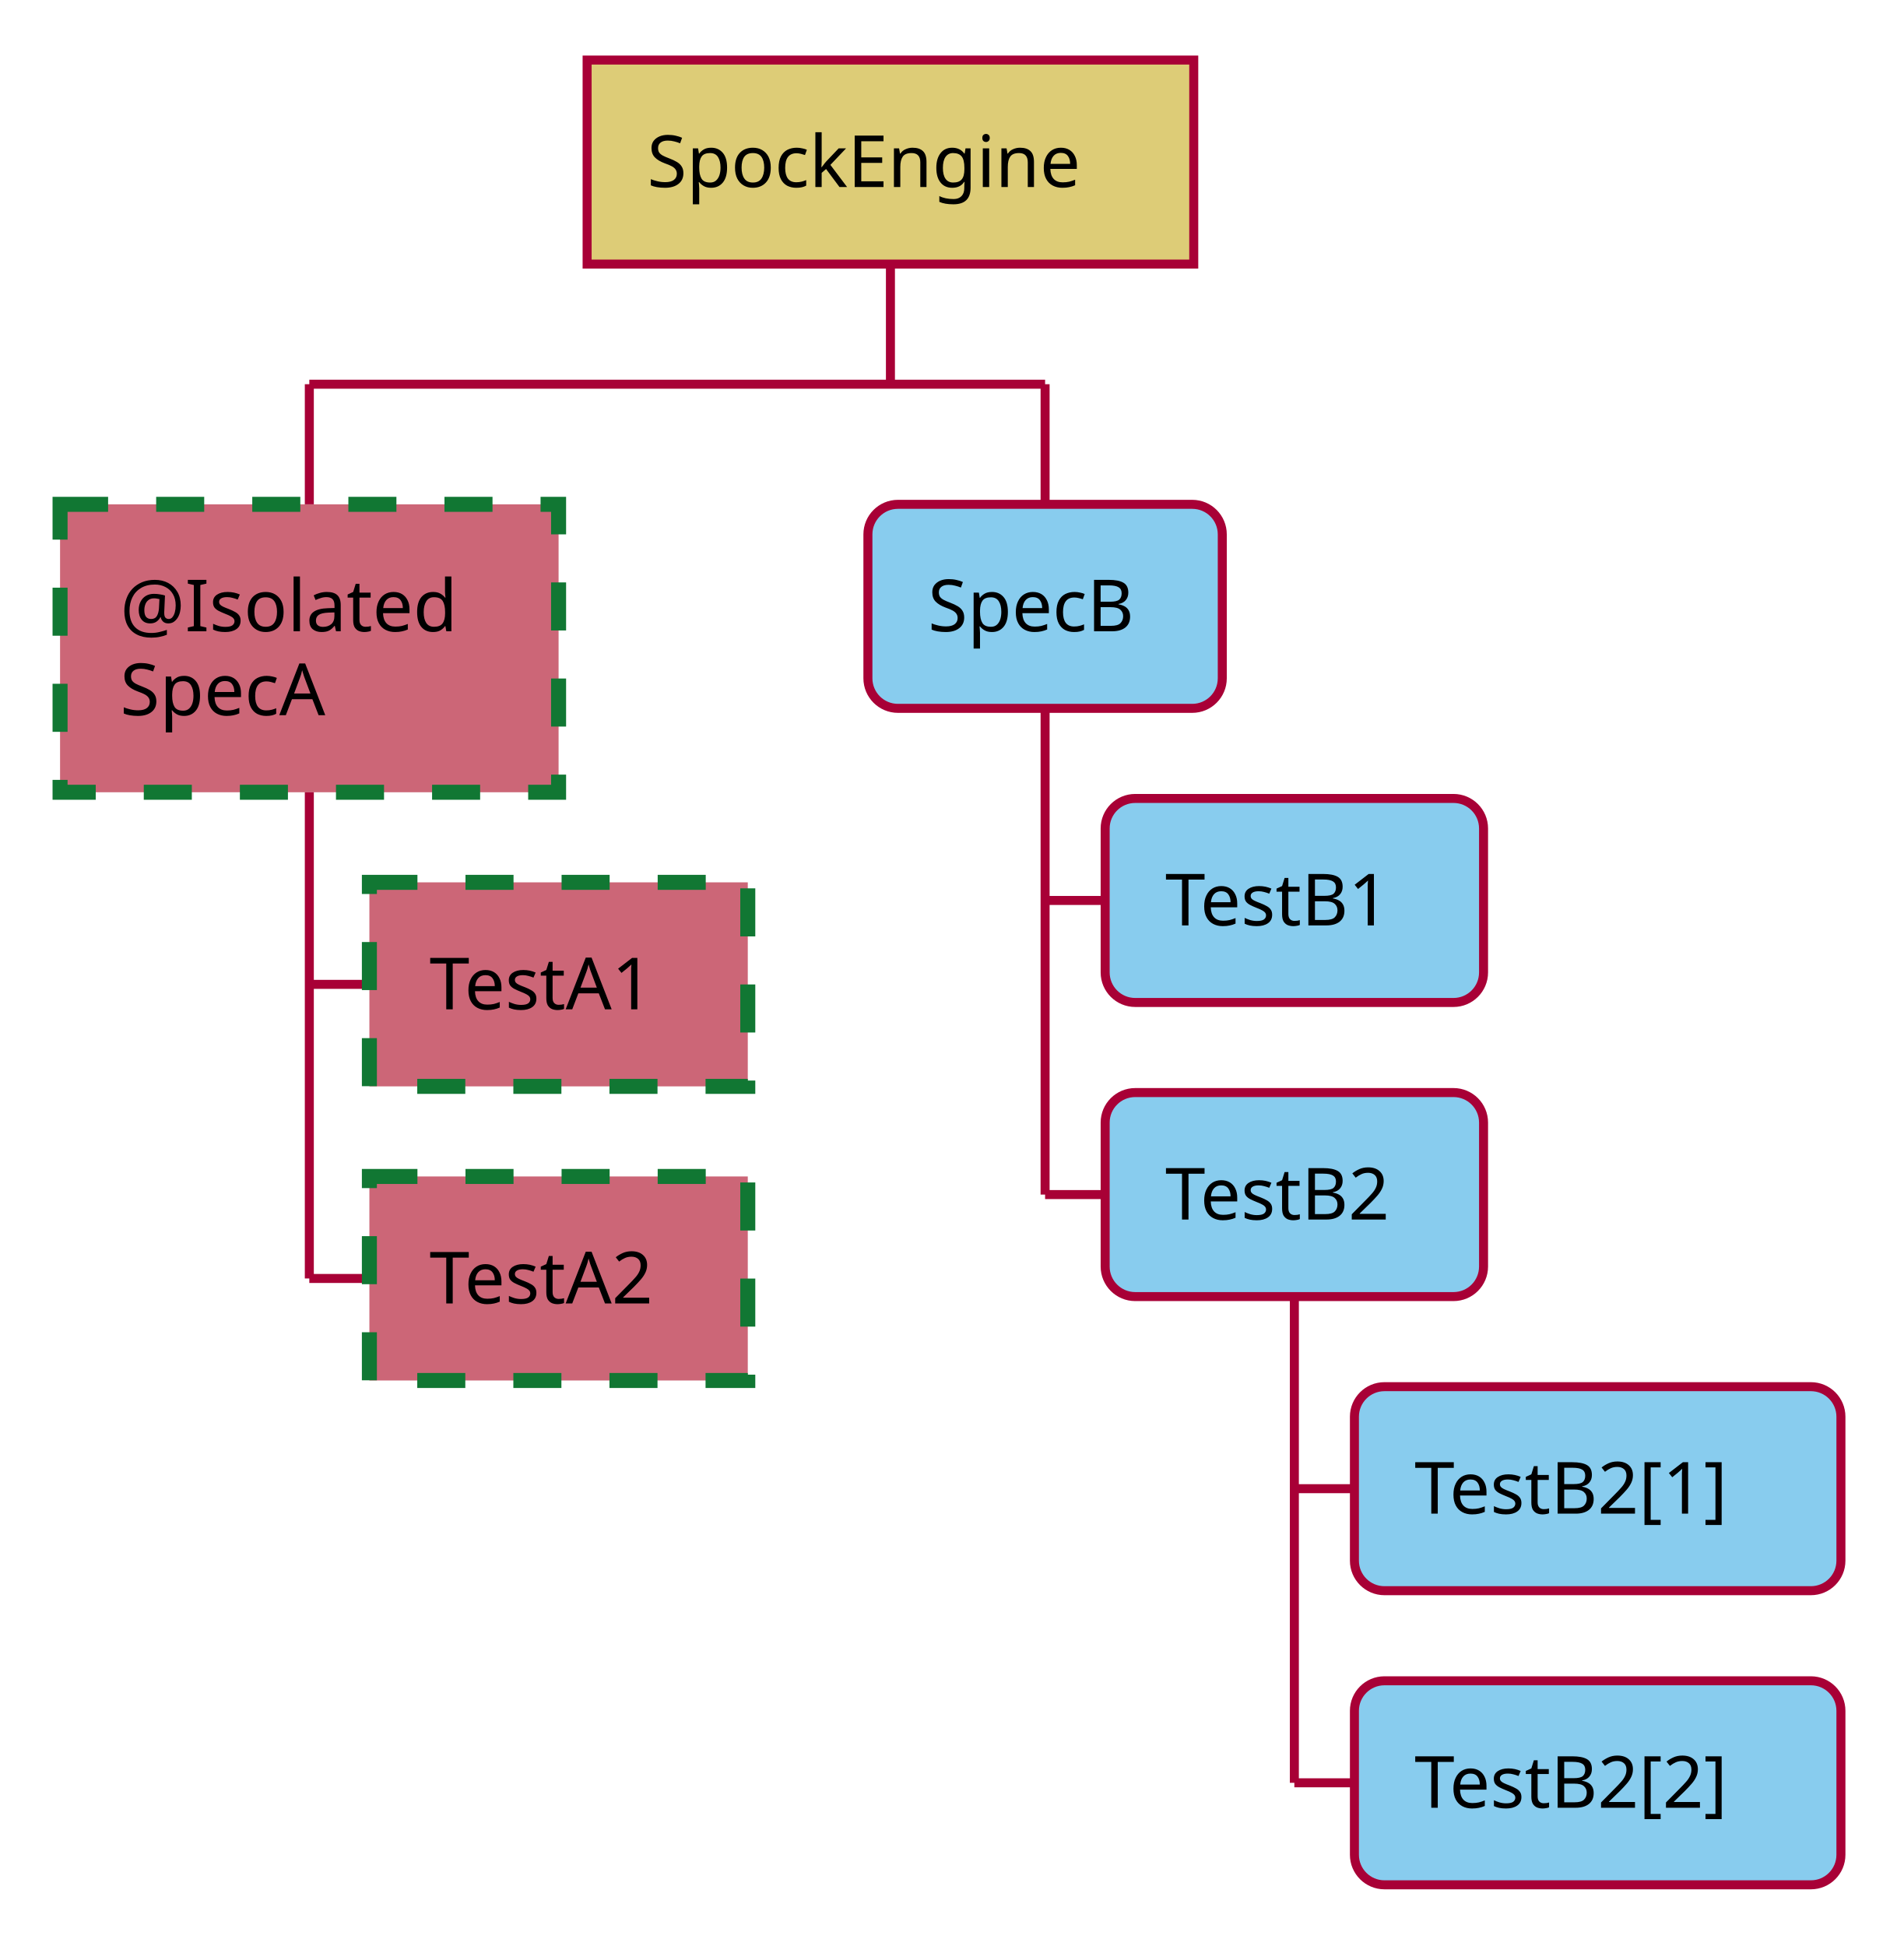
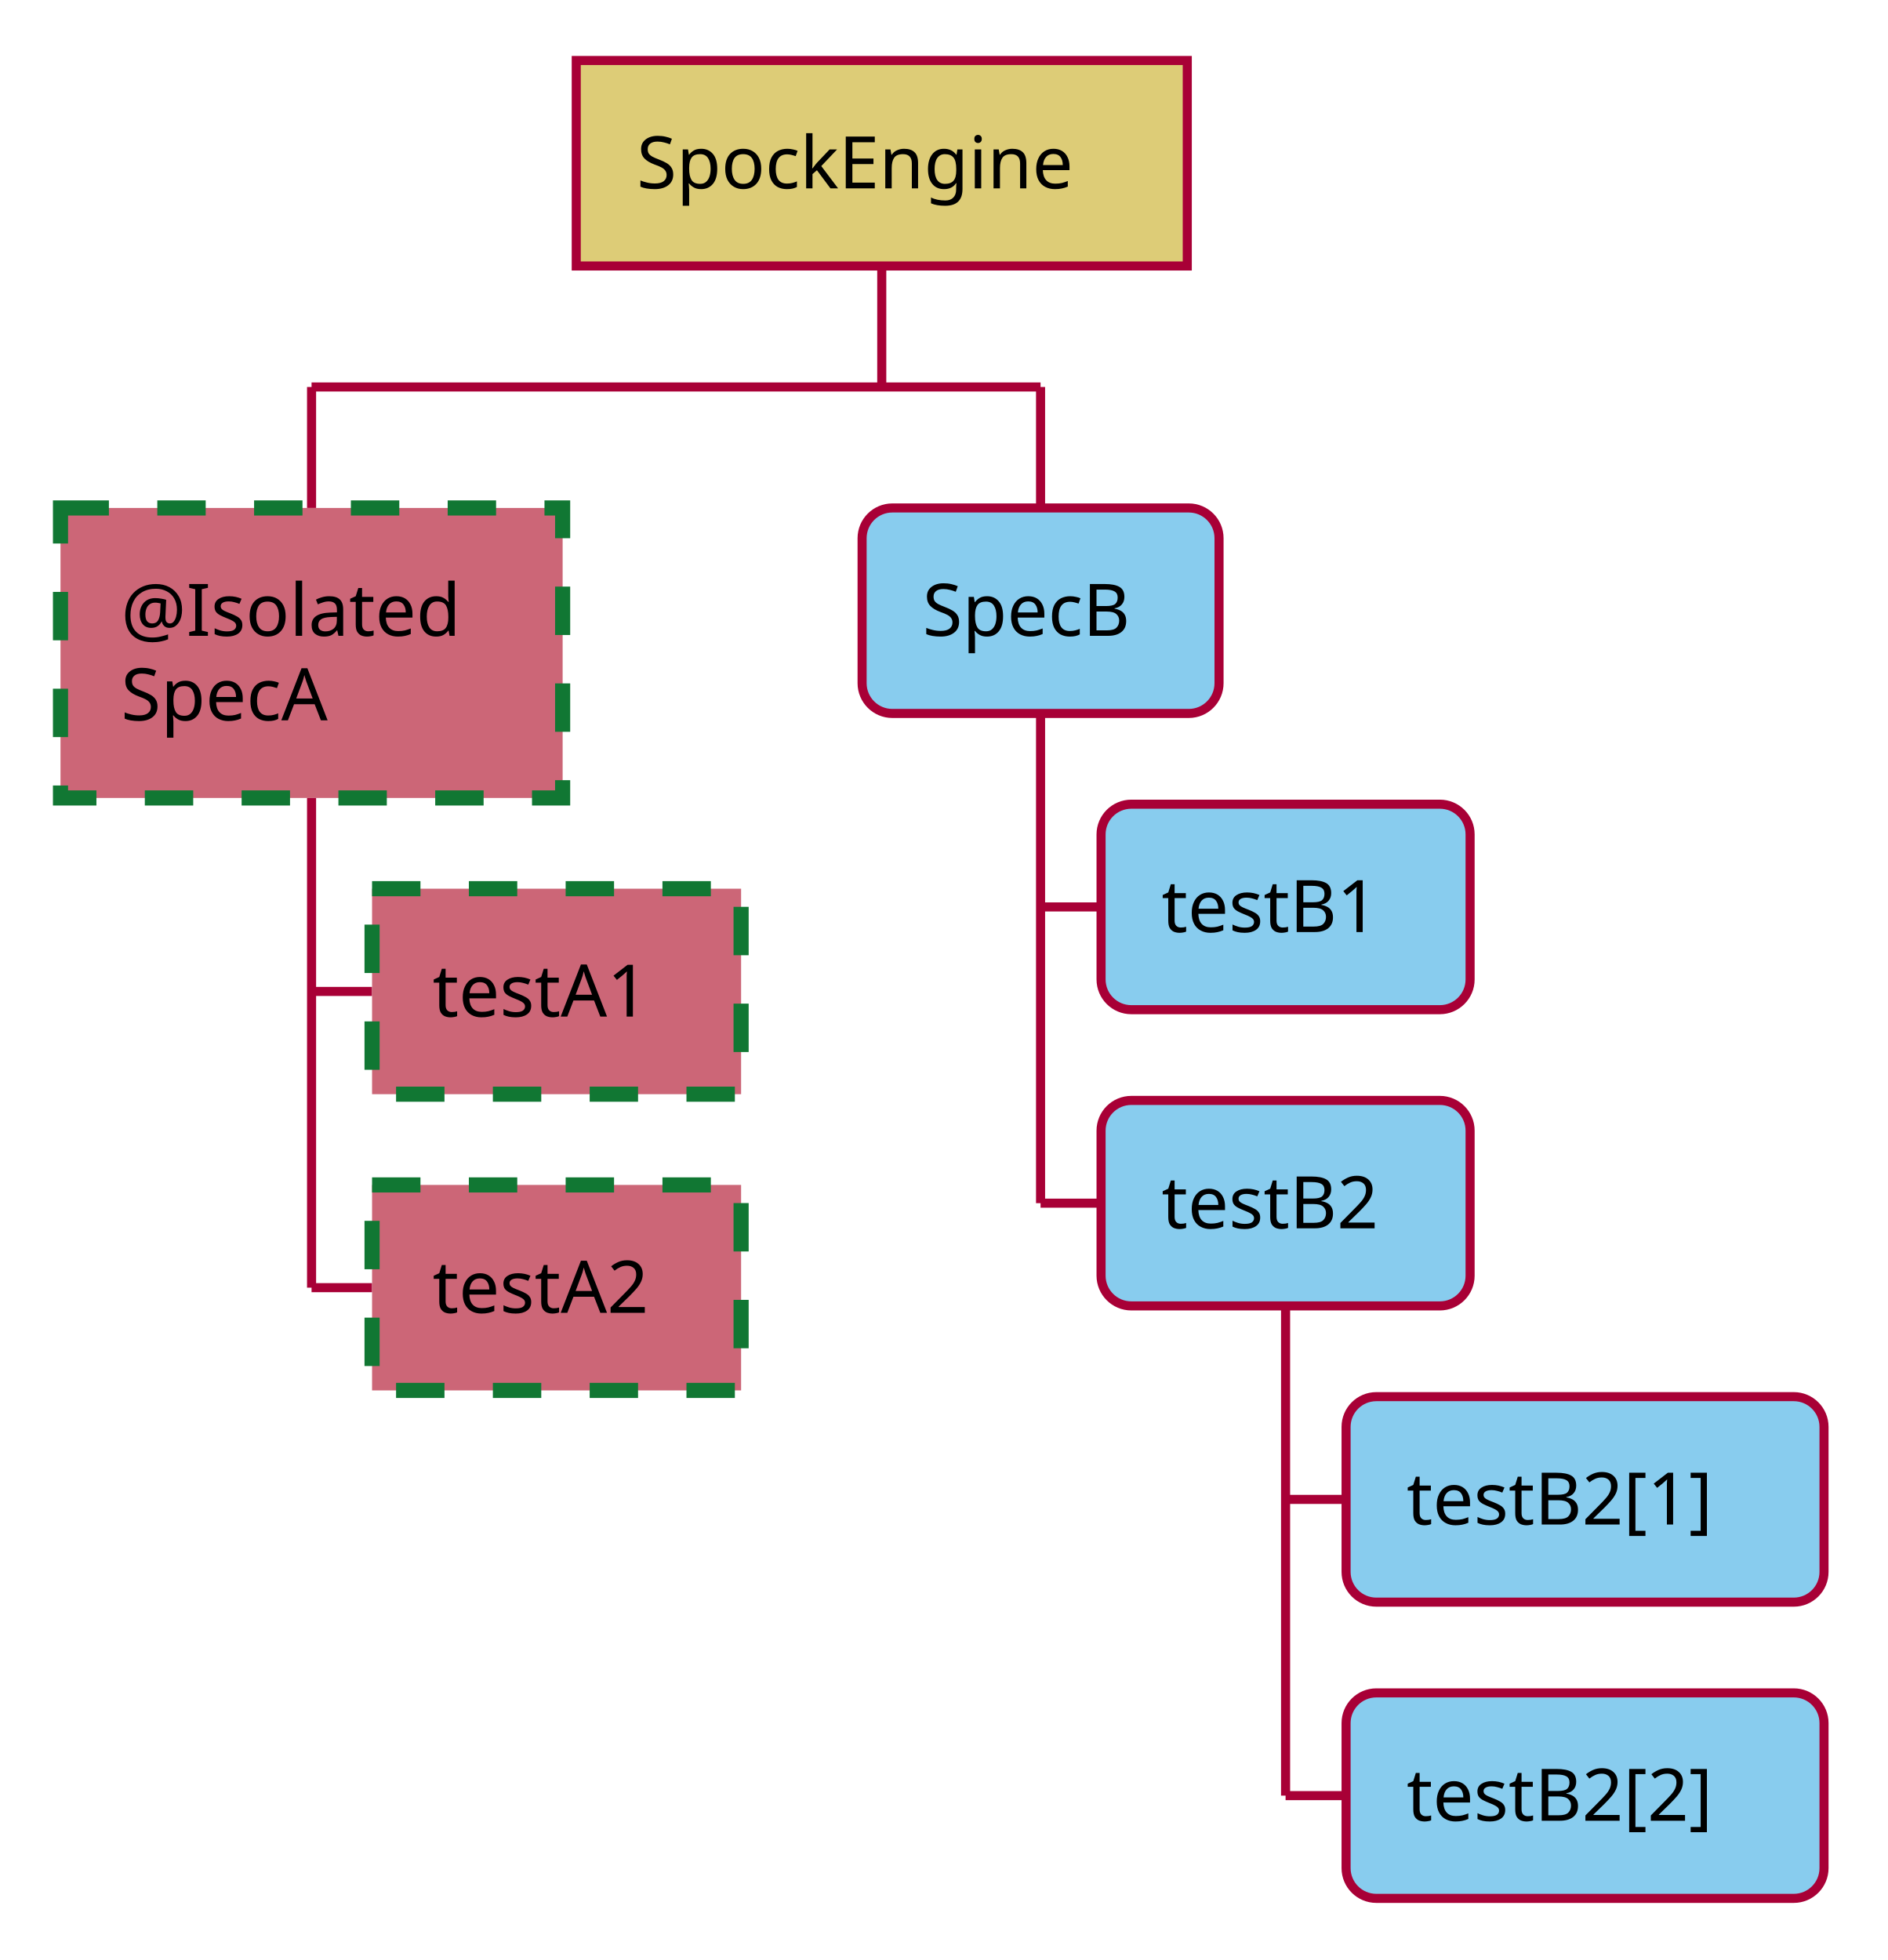
- <svg xmlns="http://www.w3.org/2000/svg" contentScriptType="application/ecmascript" contentStyleType="text/css" height="324px" preserveAspectRatio="none" style="width:317px;height:324px;" version="1.1" viewBox="0 0 317 324" width="317px" zoomAndPan="magnify">
+ <svg xmlns="http://www.w3.org/2000/svg" contentScriptType="application/ecmascript" contentStyleType="text/css" height="324px" preserveAspectRatio="none" style="width:312px;height:324px;" version="1.1" viewBox="0 0 312 324" width="312px" zoomAndPan="magnify">
  <defs />
  <g>
-     <rect fill="#DDCC77" height="33.969" style="stroke: #A80036; stroke-width: 1.5;" width="101" x="97.75" y="10" />
-     <text fill="#000000" font-family="sans-serif" font-size="12" lengthAdjust="spacingAndGlyphs" textLength="81" x="107.75" y="31.139">SpockEngine</text>
-     <line style="stroke: #A80036; stroke-width: 1.5;" x1="148.25" x2="148.25" y1="43.969" y2="63.969" />
+     <rect fill="#DDCC77" height="33.969" style="stroke: #A80036; stroke-width: 1.5;" width="101" x="95.25" y="10" />
+     <text fill="#000000" font-family="sans-serif" font-size="12" lengthAdjust="spacingAndGlyphs" textLength="81" x="105.25" y="31.139">SpockEngine</text>
+     <line style="stroke: #A80036; stroke-width: 1.5;" x1="145.75" x2="145.75" y1="43.969" y2="63.969" />
    <line style="stroke: #A80036; stroke-width: 1.5;" x1="51.5" x2="51.5" y1="63.969" y2="83.969" />
    <rect fill="#CC6677" height="47.938" style="stroke: #117733; stroke-width: 2.5; stroke-dasharray: 8.0,8.0;" width="83" x="10" y="83.969" />
    <text fill="#000000" font-family="sans-serif" font-size="12" lengthAdjust="spacingAndGlyphs" textLength="63" x="20" y="105.107">@Isolated</text>
    <text fill="#000000" font-family="sans-serif" font-size="12" lengthAdjust="spacingAndGlyphs" textLength="39" x="20" y="119.076">SpecA</text>
    <line style="stroke: #A80036; stroke-width: 1.5;" x1="51.5" x2="61.5" y1="163.891" y2="163.891" />
-     <rect fill="#CC6677" height="33.969" style="stroke: #117733; stroke-width: 2.5; stroke-dasharray: 8.0,8.0;" width="63" x="61.5" y="146.906" />
-     <text fill="#000000" font-family="sans-serif" font-size="12" lengthAdjust="spacingAndGlyphs" textLength="43" x="71.5" y="168.045">TestA1</text>
+     <rect fill="#CC6677" height="33.969" style="stroke: #117733; stroke-width: 2.5; stroke-dasharray: 8.0,8.0;" width="61" x="61.5" y="146.906" />
+     <text fill="#000000" font-family="sans-serif" font-size="12" lengthAdjust="spacingAndGlyphs" textLength="41" x="71.5" y="168.045">testA1</text>
    <line style="stroke: #A80036; stroke-width: 1.5;" x1="51.5" x2="61.5" y1="212.859" y2="212.859" />
-     <rect fill="#CC6677" height="33.969" style="stroke: #117733; stroke-width: 2.5; stroke-dasharray: 8.0,8.0;" width="63" x="61.5" y="195.875" />
-     <text fill="#000000" font-family="sans-serif" font-size="12" lengthAdjust="spacingAndGlyphs" textLength="43" x="71.5" y="217.014">TestA2</text>
+     <rect fill="#CC6677" height="33.969" style="stroke: #117733; stroke-width: 2.5; stroke-dasharray: 8.0,8.0;" width="61" x="61.5" y="195.875" />
+     <text fill="#000000" font-family="sans-serif" font-size="12" lengthAdjust="spacingAndGlyphs" textLength="41" x="71.5" y="217.014">testA2</text>
    <line style="stroke: #A80036; stroke-width: 1.5;" x1="51.5" x2="51.5" y1="131.906" y2="212.859" />
-     <line style="stroke: #A80036; stroke-width: 1.5;" x1="174" x2="174" y1="63.969" y2="83.969" />
-     <rect fill="#88CCEE" height="33.969" rx="5" ry="5" style="stroke: #A80036; stroke-width: 1.5;" width="59" x="144.5" y="83.969" />
-     <text fill="#000000" font-family="sans-serif" font-size="12" lengthAdjust="spacingAndGlyphs" textLength="39" x="154.5" y="105.107">SpecB</text>
-     <line style="stroke: #A80036; stroke-width: 1.5;" x1="174" x2="184" y1="149.922" y2="149.922" />
-     <rect fill="#88CCEE" height="33.969" rx="5" ry="5" style="stroke: #A80036; stroke-width: 1.5;" width="63" x="184" y="132.938" />
-     <text fill="#000000" font-family="sans-serif" font-size="12" lengthAdjust="spacingAndGlyphs" textLength="43" x="194" y="154.076">TestB1</text>
-     <line style="stroke: #A80036; stroke-width: 1.5;" x1="174" x2="184" y1="198.891" y2="198.891" />
-     <rect fill="#88CCEE" height="33.969" rx="5" ry="5" style="stroke: #A80036; stroke-width: 1.5;" width="63" x="184" y="181.906" />
-     <text fill="#000000" font-family="sans-serif" font-size="12" lengthAdjust="spacingAndGlyphs" textLength="43" x="194" y="203.045">TestB2</text>
-     <line style="stroke: #A80036; stroke-width: 1.5;" x1="215.5" x2="225.5" y1="247.859" y2="247.859" />
-     <rect fill="#88CCEE" height="33.969" rx="5" ry="5" style="stroke: #A80036; stroke-width: 1.5;" width="81" x="225.5" y="230.875" />
-     <text fill="#000000" font-family="sans-serif" font-size="12" lengthAdjust="spacingAndGlyphs" textLength="61" x="235.5" y="252.014">TestB2[1]</text>
-     <line style="stroke: #A80036; stroke-width: 1.5;" x1="215.5" x2="225.5" y1="296.828" y2="296.828" />
-     <rect fill="#88CCEE" height="33.969" rx="5" ry="5" style="stroke: #A80036; stroke-width: 1.5;" width="81" x="225.5" y="279.844" />
-     <text fill="#000000" font-family="sans-serif" font-size="12" lengthAdjust="spacingAndGlyphs" textLength="61" x="235.5" y="300.982">TestB2[2]</text>
-     <line style="stroke: #A80036; stroke-width: 1.5;" x1="215.5" x2="215.5" y1="215.875" y2="296.828" />
-     <line style="stroke: #A80036; stroke-width: 1.5;" x1="174" x2="174" y1="117.938" y2="198.891" />
-     <line style="stroke: #A80036; stroke-width: 1.5;" x1="51.5" x2="174" y1="63.969" y2="63.969" />
+     <line style="stroke: #A80036; stroke-width: 1.5;" x1="172" x2="172" y1="63.969" y2="83.969" />
+     <rect fill="#88CCEE" height="33.969" rx="5" ry="5" style="stroke: #A80036; stroke-width: 1.5;" width="59" x="142.5" y="83.969" />
+     <text fill="#000000" font-family="sans-serif" font-size="12" lengthAdjust="spacingAndGlyphs" textLength="39" x="152.5" y="105.107">SpecB</text>
+     <line style="stroke: #A80036; stroke-width: 1.5;" x1="172" x2="182" y1="149.922" y2="149.922" />
+     <rect fill="#88CCEE" height="33.969" rx="5" ry="5" style="stroke: #A80036; stroke-width: 1.5;" width="61" x="182" y="132.938" />
+     <text fill="#000000" font-family="sans-serif" font-size="12" lengthAdjust="spacingAndGlyphs" textLength="41" x="192" y="154.076">testB1</text>
+     <line style="stroke: #A80036; stroke-width: 1.5;" x1="172" x2="182" y1="198.891" y2="198.891" />
+     <rect fill="#88CCEE" height="33.969" rx="5" ry="5" style="stroke: #A80036; stroke-width: 1.5;" width="61" x="182" y="181.906" />
+     <text fill="#000000" font-family="sans-serif" font-size="12" lengthAdjust="spacingAndGlyphs" textLength="41" x="192" y="203.045">testB2</text>
+     <line style="stroke: #A80036; stroke-width: 1.5;" x1="212.5" x2="222.5" y1="247.859" y2="247.859" />
+     <rect fill="#88CCEE" height="33.969" rx="5" ry="5" style="stroke: #A80036; stroke-width: 1.5;" width="79" x="222.5" y="230.875" />
+     <text fill="#000000" font-family="sans-serif" font-size="12" lengthAdjust="spacingAndGlyphs" textLength="59" x="232.5" y="252.014">testB2[1]</text>
+     <line style="stroke: #A80036; stroke-width: 1.5;" x1="212.5" x2="222.5" y1="296.828" y2="296.828" />
+     <rect fill="#88CCEE" height="33.969" rx="5" ry="5" style="stroke: #A80036; stroke-width: 1.5;" width="79" x="222.5" y="279.844" />
+     <text fill="#000000" font-family="sans-serif" font-size="12" lengthAdjust="spacingAndGlyphs" textLength="59" x="232.5" y="300.982">testB2[2]</text>
+     <line style="stroke: #A80036; stroke-width: 1.5;" x1="212.5" x2="212.5" y1="215.875" y2="296.828" />
+     <line style="stroke: #A80036; stroke-width: 1.5;" x1="172" x2="172" y1="117.938" y2="198.891" />
+     <line style="stroke: #A80036; stroke-width: 1.5;" x1="51.5" x2="172" y1="63.969" y2="63.969" />
  </g>
</svg>
